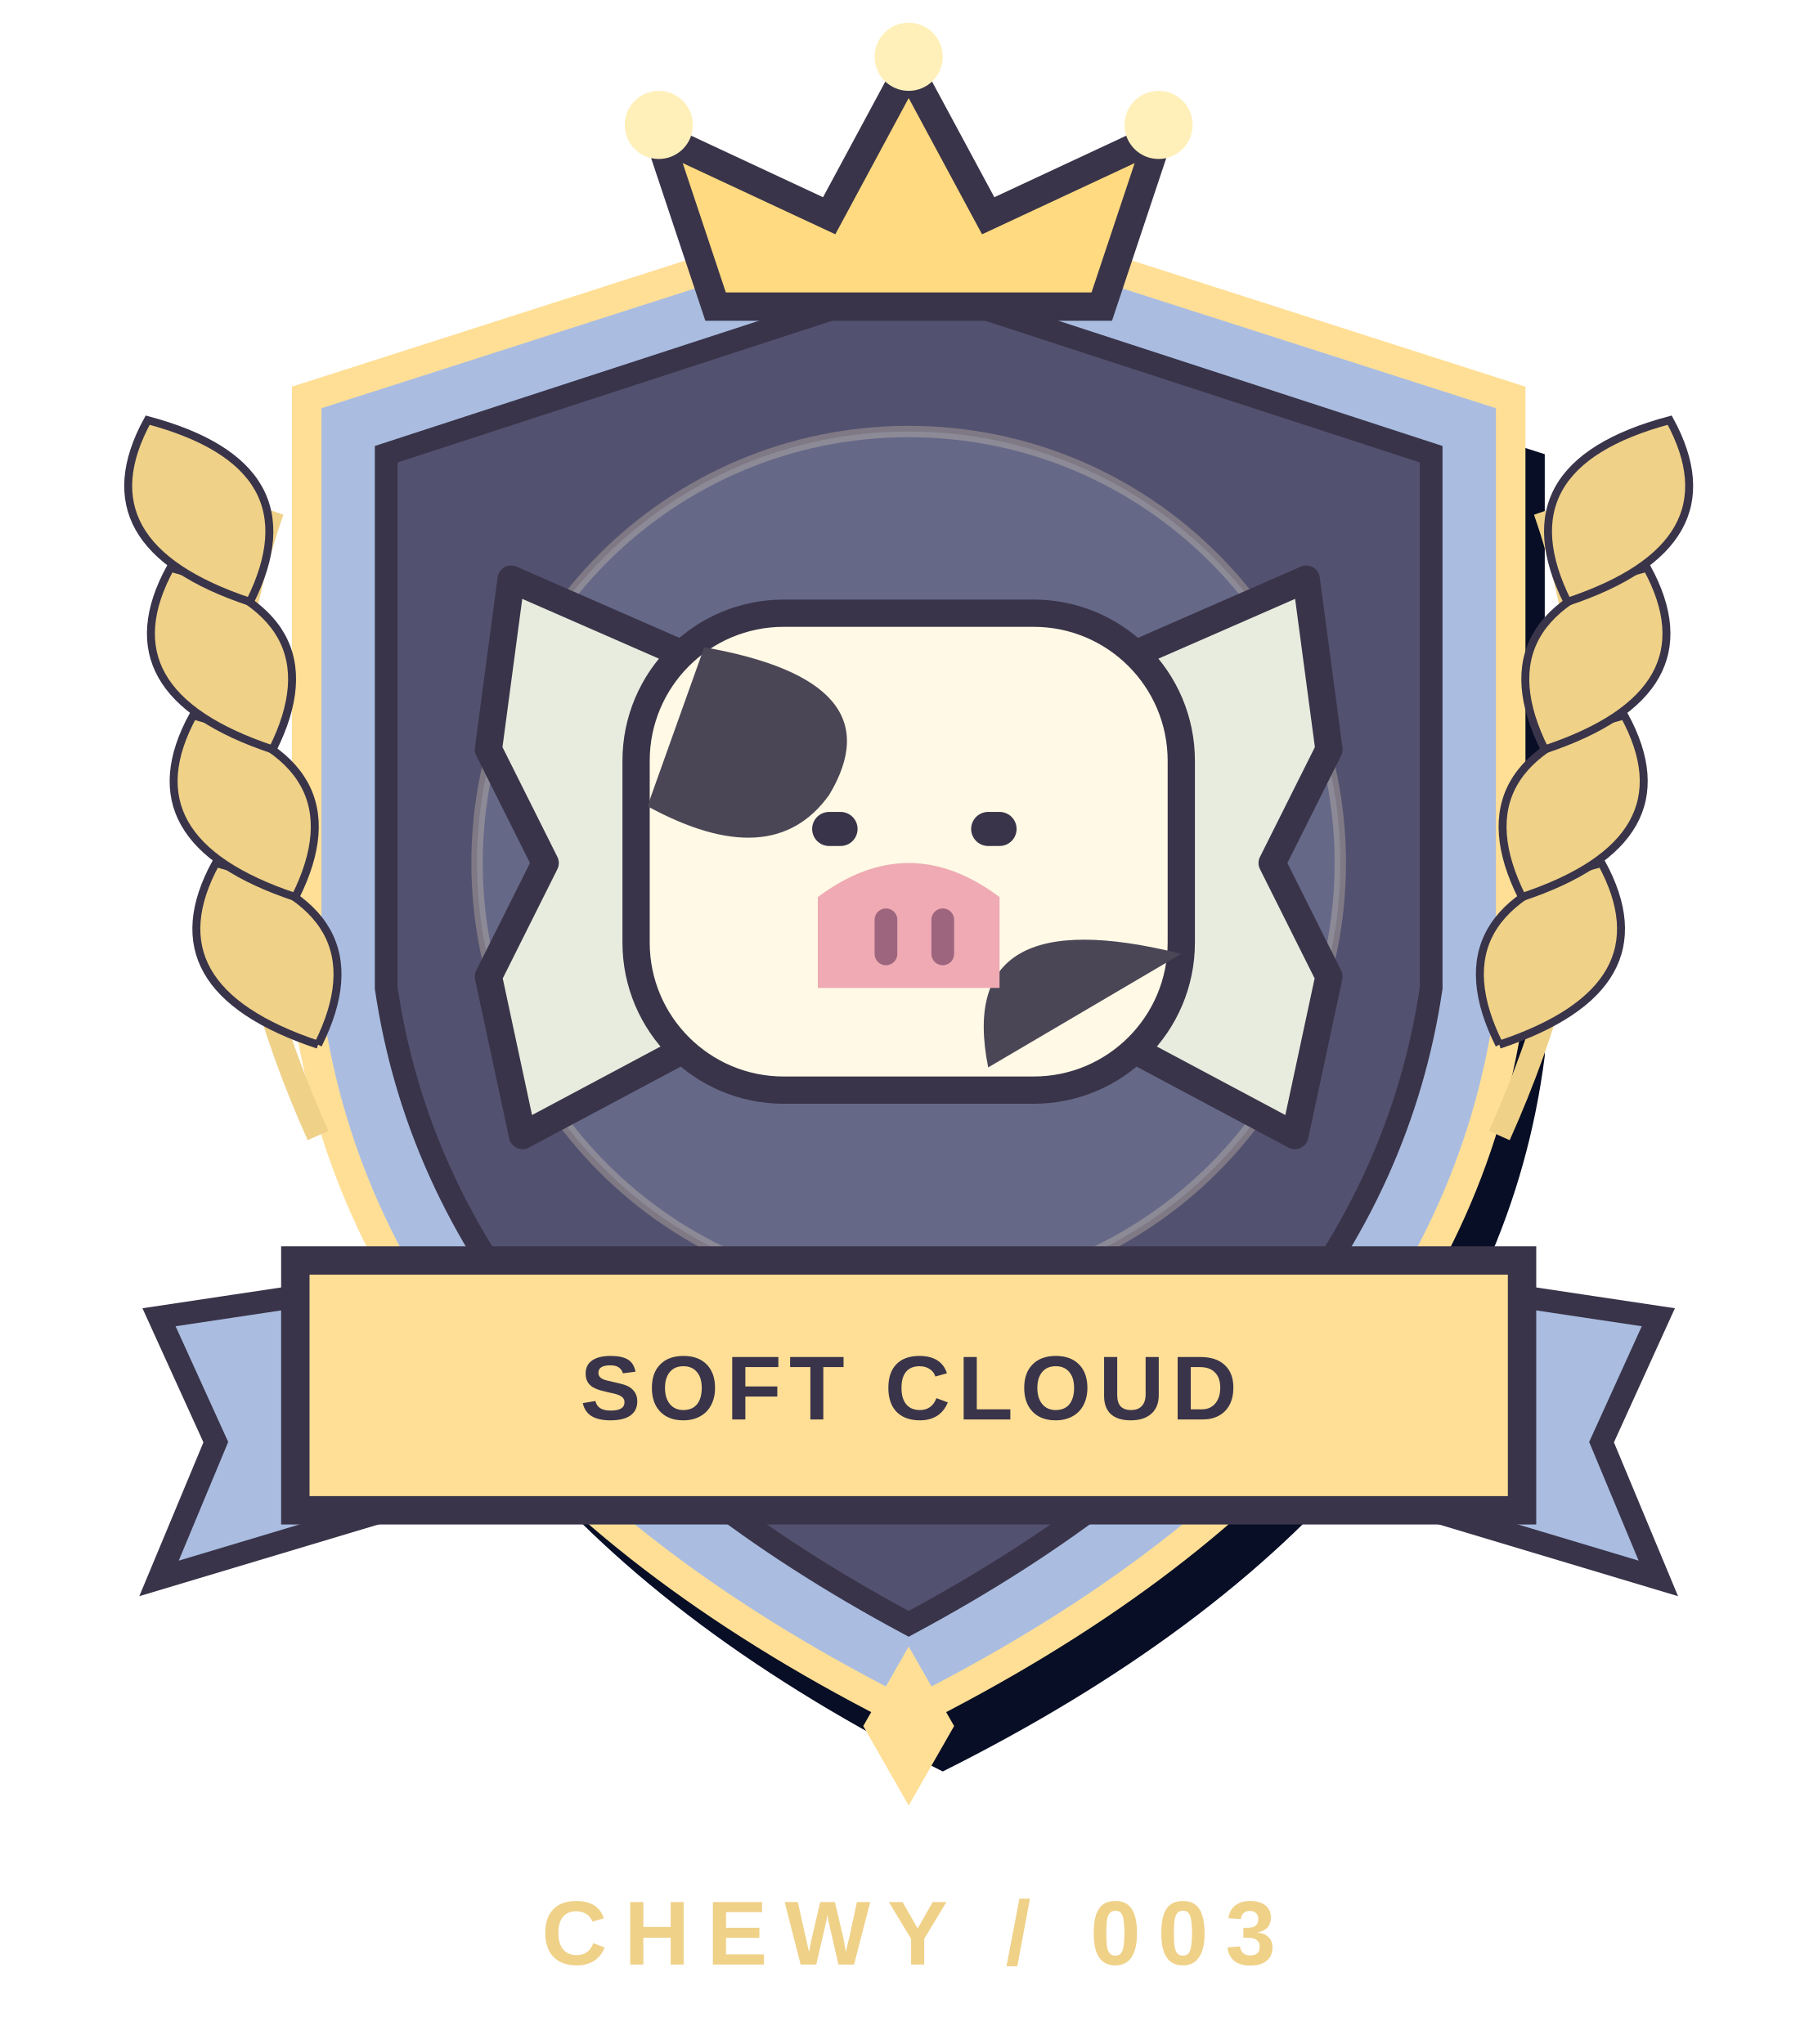
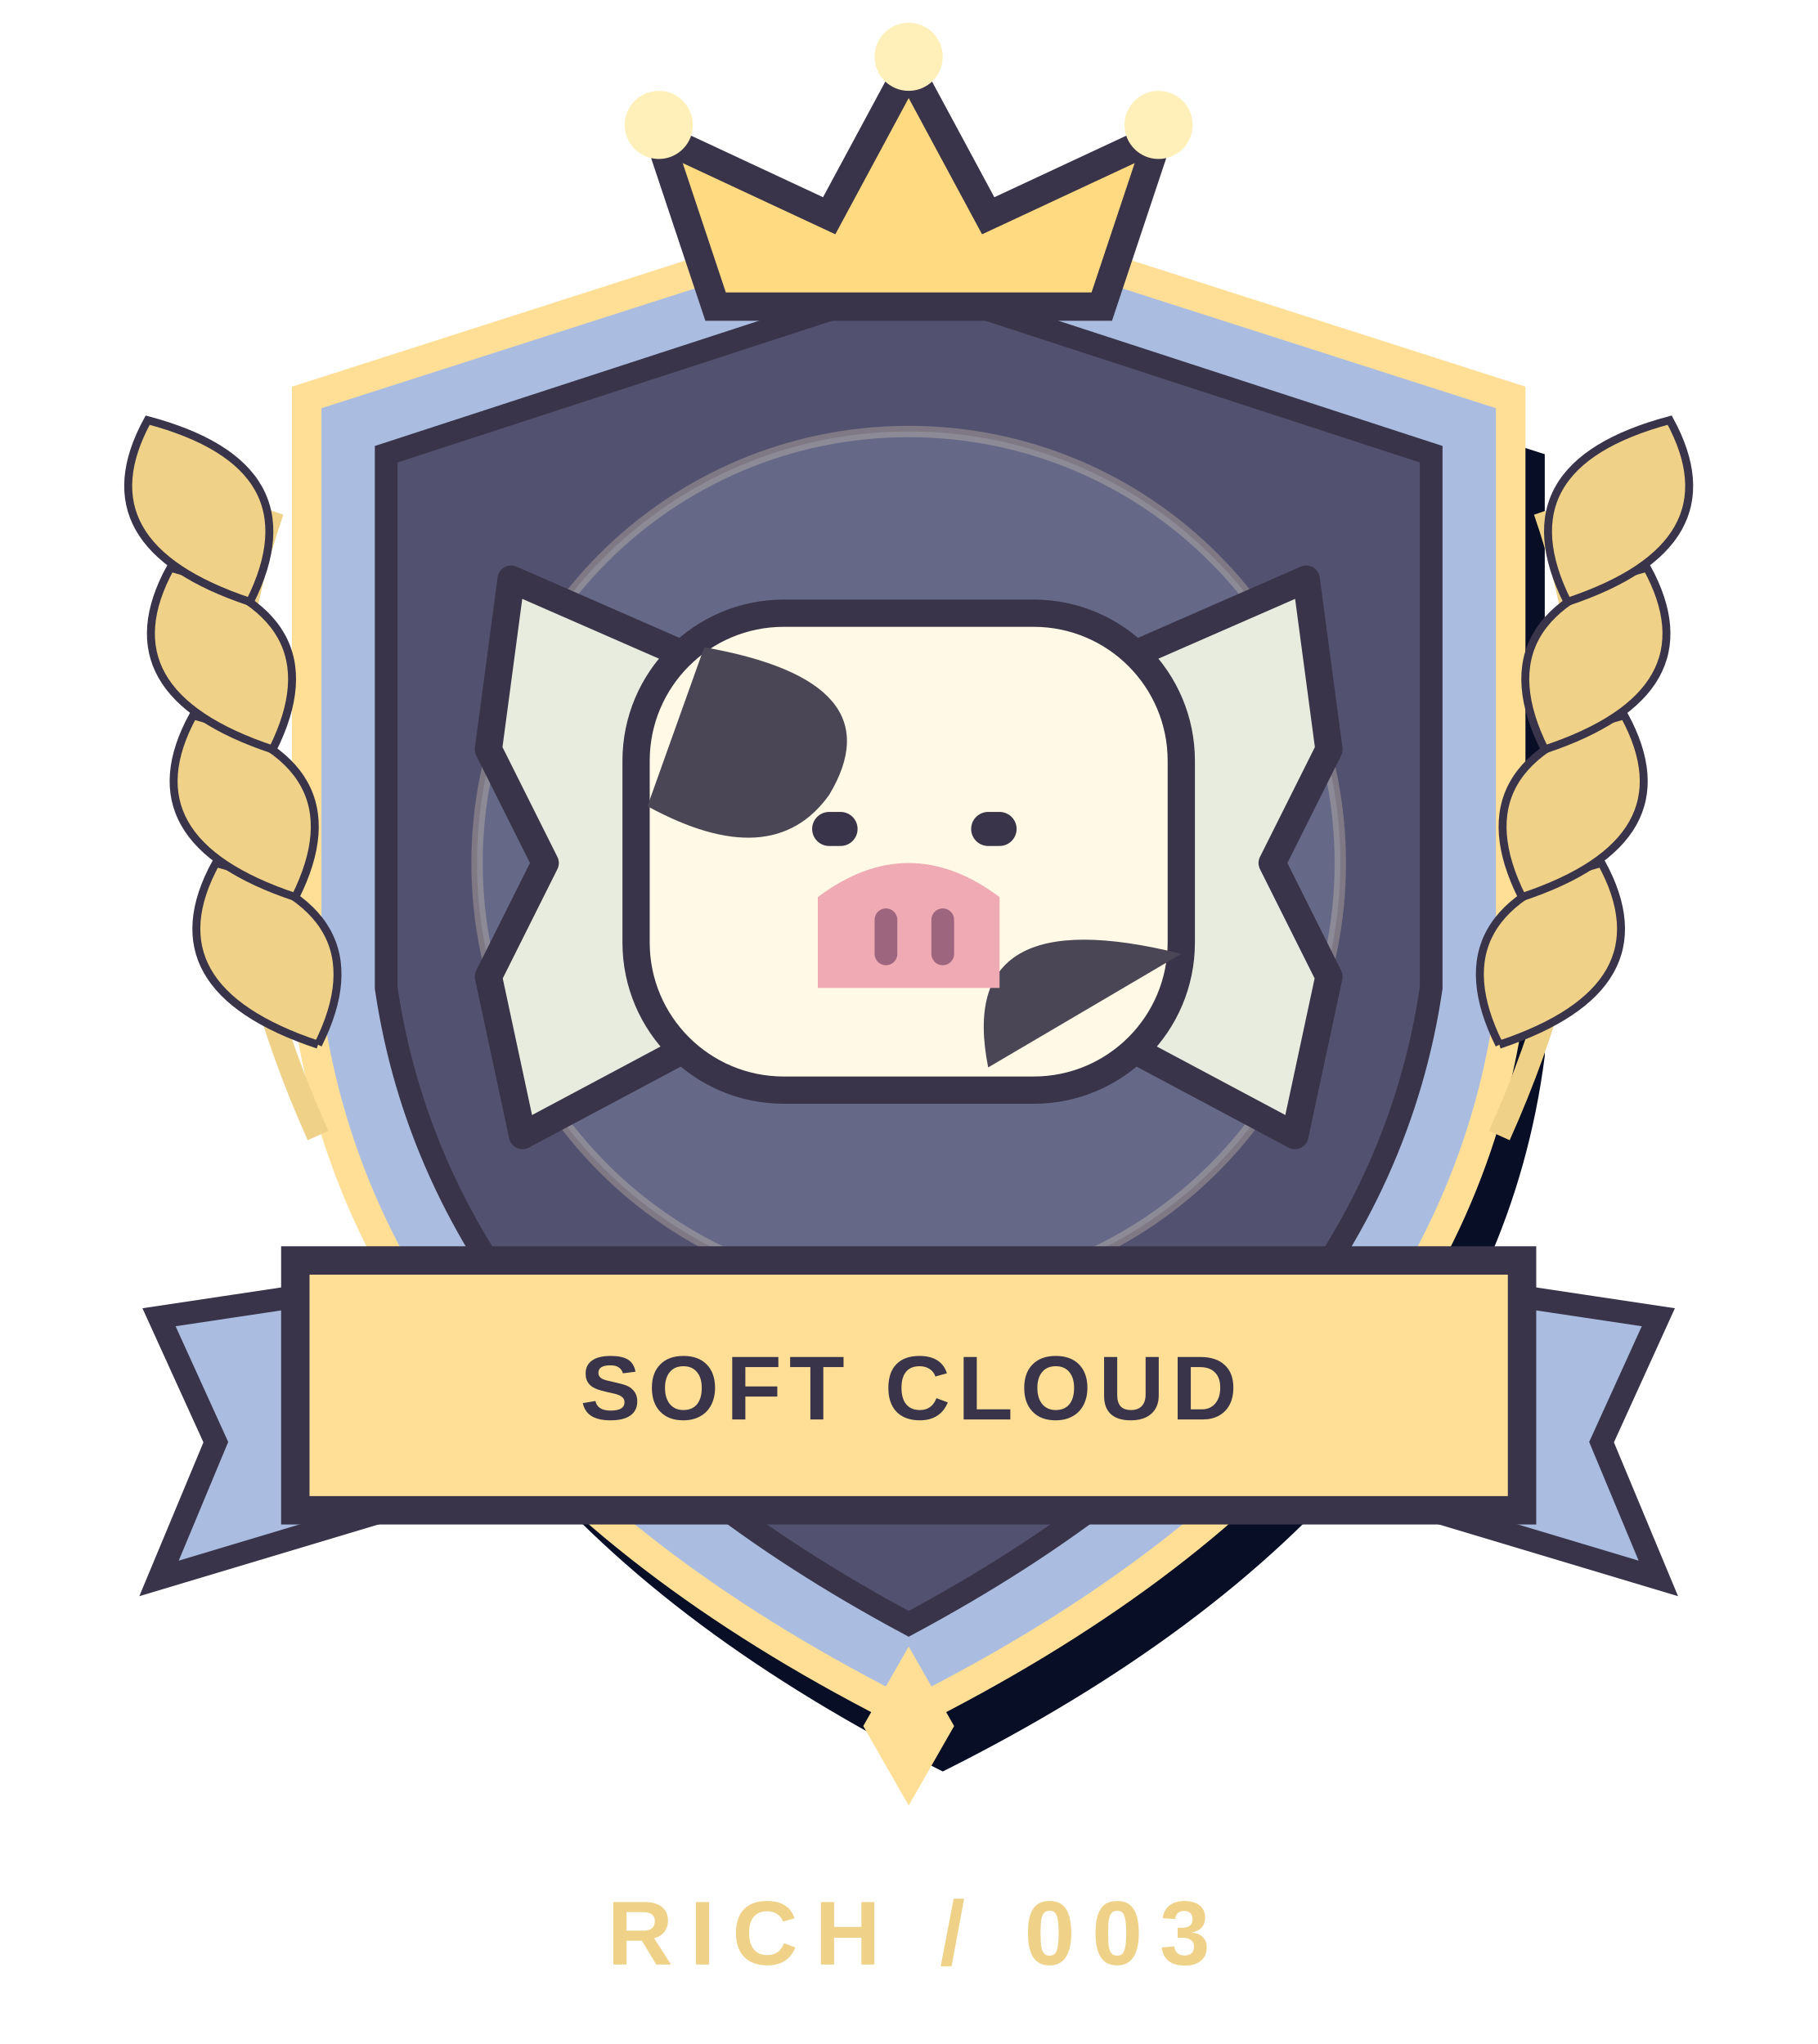
<svg xmlns="http://www.w3.org/2000/svg" viewBox="0 0 160 180" role="img" aria-label="롯데웰푸드 말랑카우 말랑 구름 휘장 · 예시">
  <path d="M27 35L80 18L133 35V88Q128 127 80 151Q32 127 27 88Z" fill="#080e25" transform="translate(3 5)" />
  <path d="M27 35L80 18L133 35V88Q128 127 80 151Q32 127 27 88Z" fill="#aabde1" stroke="#ffdf96" stroke-width="2.6" />
  <path d="M34 40L80 25L126 40V87Q121 121 80 143Q39 121 34 87Z" fill="#535170" stroke="#393449" stroke-width="2" />
  <path d="M28 100Q15 71 24 45M132 100Q145 71 136 45" fill="none" stroke="#efd188" stroke-width="2" />
  <g fill="#efd188" stroke="#393449" stroke-width=".7">
    <path d="M28 92q-15 -5 -9 -16q15 4 9 16M132 92q15 -5 9 -16q-15 4 -9 16" />
    <path d="M26 79q-15 -5 -9 -16q15 4 9 16M134 79q15 -5 9 -16q-15 4 -9 16" />
    <path d="M24 66q-15 -5 -9 -16q15 4 9 16M136 66q15 -5 9 -16q-15 4 -9 16" />
    <path d="M22 53q-15 -5 -9 -16q15 4 9 16M138 53q15 -5 9 -16q-15 4 -9 16" />
  </g>
  <circle cx="80" cy="76" r="38" fill="#aabde1" fill-opacity=".22" stroke="#fff0c3" stroke-opacity=".25" />
  <path d="M63 27L58 12L73 19L80 6L87 19L102 12L97 27Z" fill="#ffda80" stroke="#393449" stroke-width="2.5" />
  <g fill="#fff0ba">
    <circle cx="58" cy="11" r="3" />
    <circle cx="80" cy="5" r="3" />
    <circle cx="102" cy="11" r="3" />
  </g>
  <g stroke="#393449" stroke-width="2.4" stroke-linejoin="round" stroke-linecap="round">
    <path d="M61 58L45 51L43 66L48 76L43 86L46 100L61 92M99 58L115 51L117 66L112 76L117 86L114 100L99 92" fill="#e8ecde" />
    <rect x="56" y="54" width="48" height="42" rx="13" fill="#fff9e5" />
    <path d="M62 57Q79 60 73 70Q68 77 57 71M104 84Q84 79 87 94" fill="#4a4656" stroke="none" />
    <path d="M72 79Q80 73 88 79V87H72Z" fill="#efaab3" stroke="none" />
    <path d="M73 73H74M87 73H88" stroke-width="3" />
    <path d="M78 81V84M83 81V84" stroke="#9e657e" stroke-width="2" />
  </g>
  <path d="M14 116L34 113V133L14 139L19 127ZM146 116L126 113V133L146 139L141 127Z" fill="#aabde1" stroke="#393449" stroke-width="2" />
  <path d="M26 111H134V133H26Z" fill="#ffdf96" stroke="#393449" stroke-width="2.5" />
  <text x="80" y="125" text-anchor="middle" font-family="Arial,sans-serif" font-size="8" font-weight="bold" letter-spacing=".65" fill="#393449">SOFT CLOUD</text>
  <path d="M80 145L84 152L80 159L76 152Z" fill="#ffdf96" />
-   <text x="80" y="173" text-anchor="middle" font-family="Arial,sans-serif" font-size="8" font-weight="bold" letter-spacing="1.5" fill="#efd188">CHEWY / 003</text>
+   <text x="80" y="173" text-anchor="middle" font-family="Arial,sans-serif" font-size="8" font-weight="bold" letter-spacing="1.5" fill="#efd188">RICH / 003</text>
</svg>
